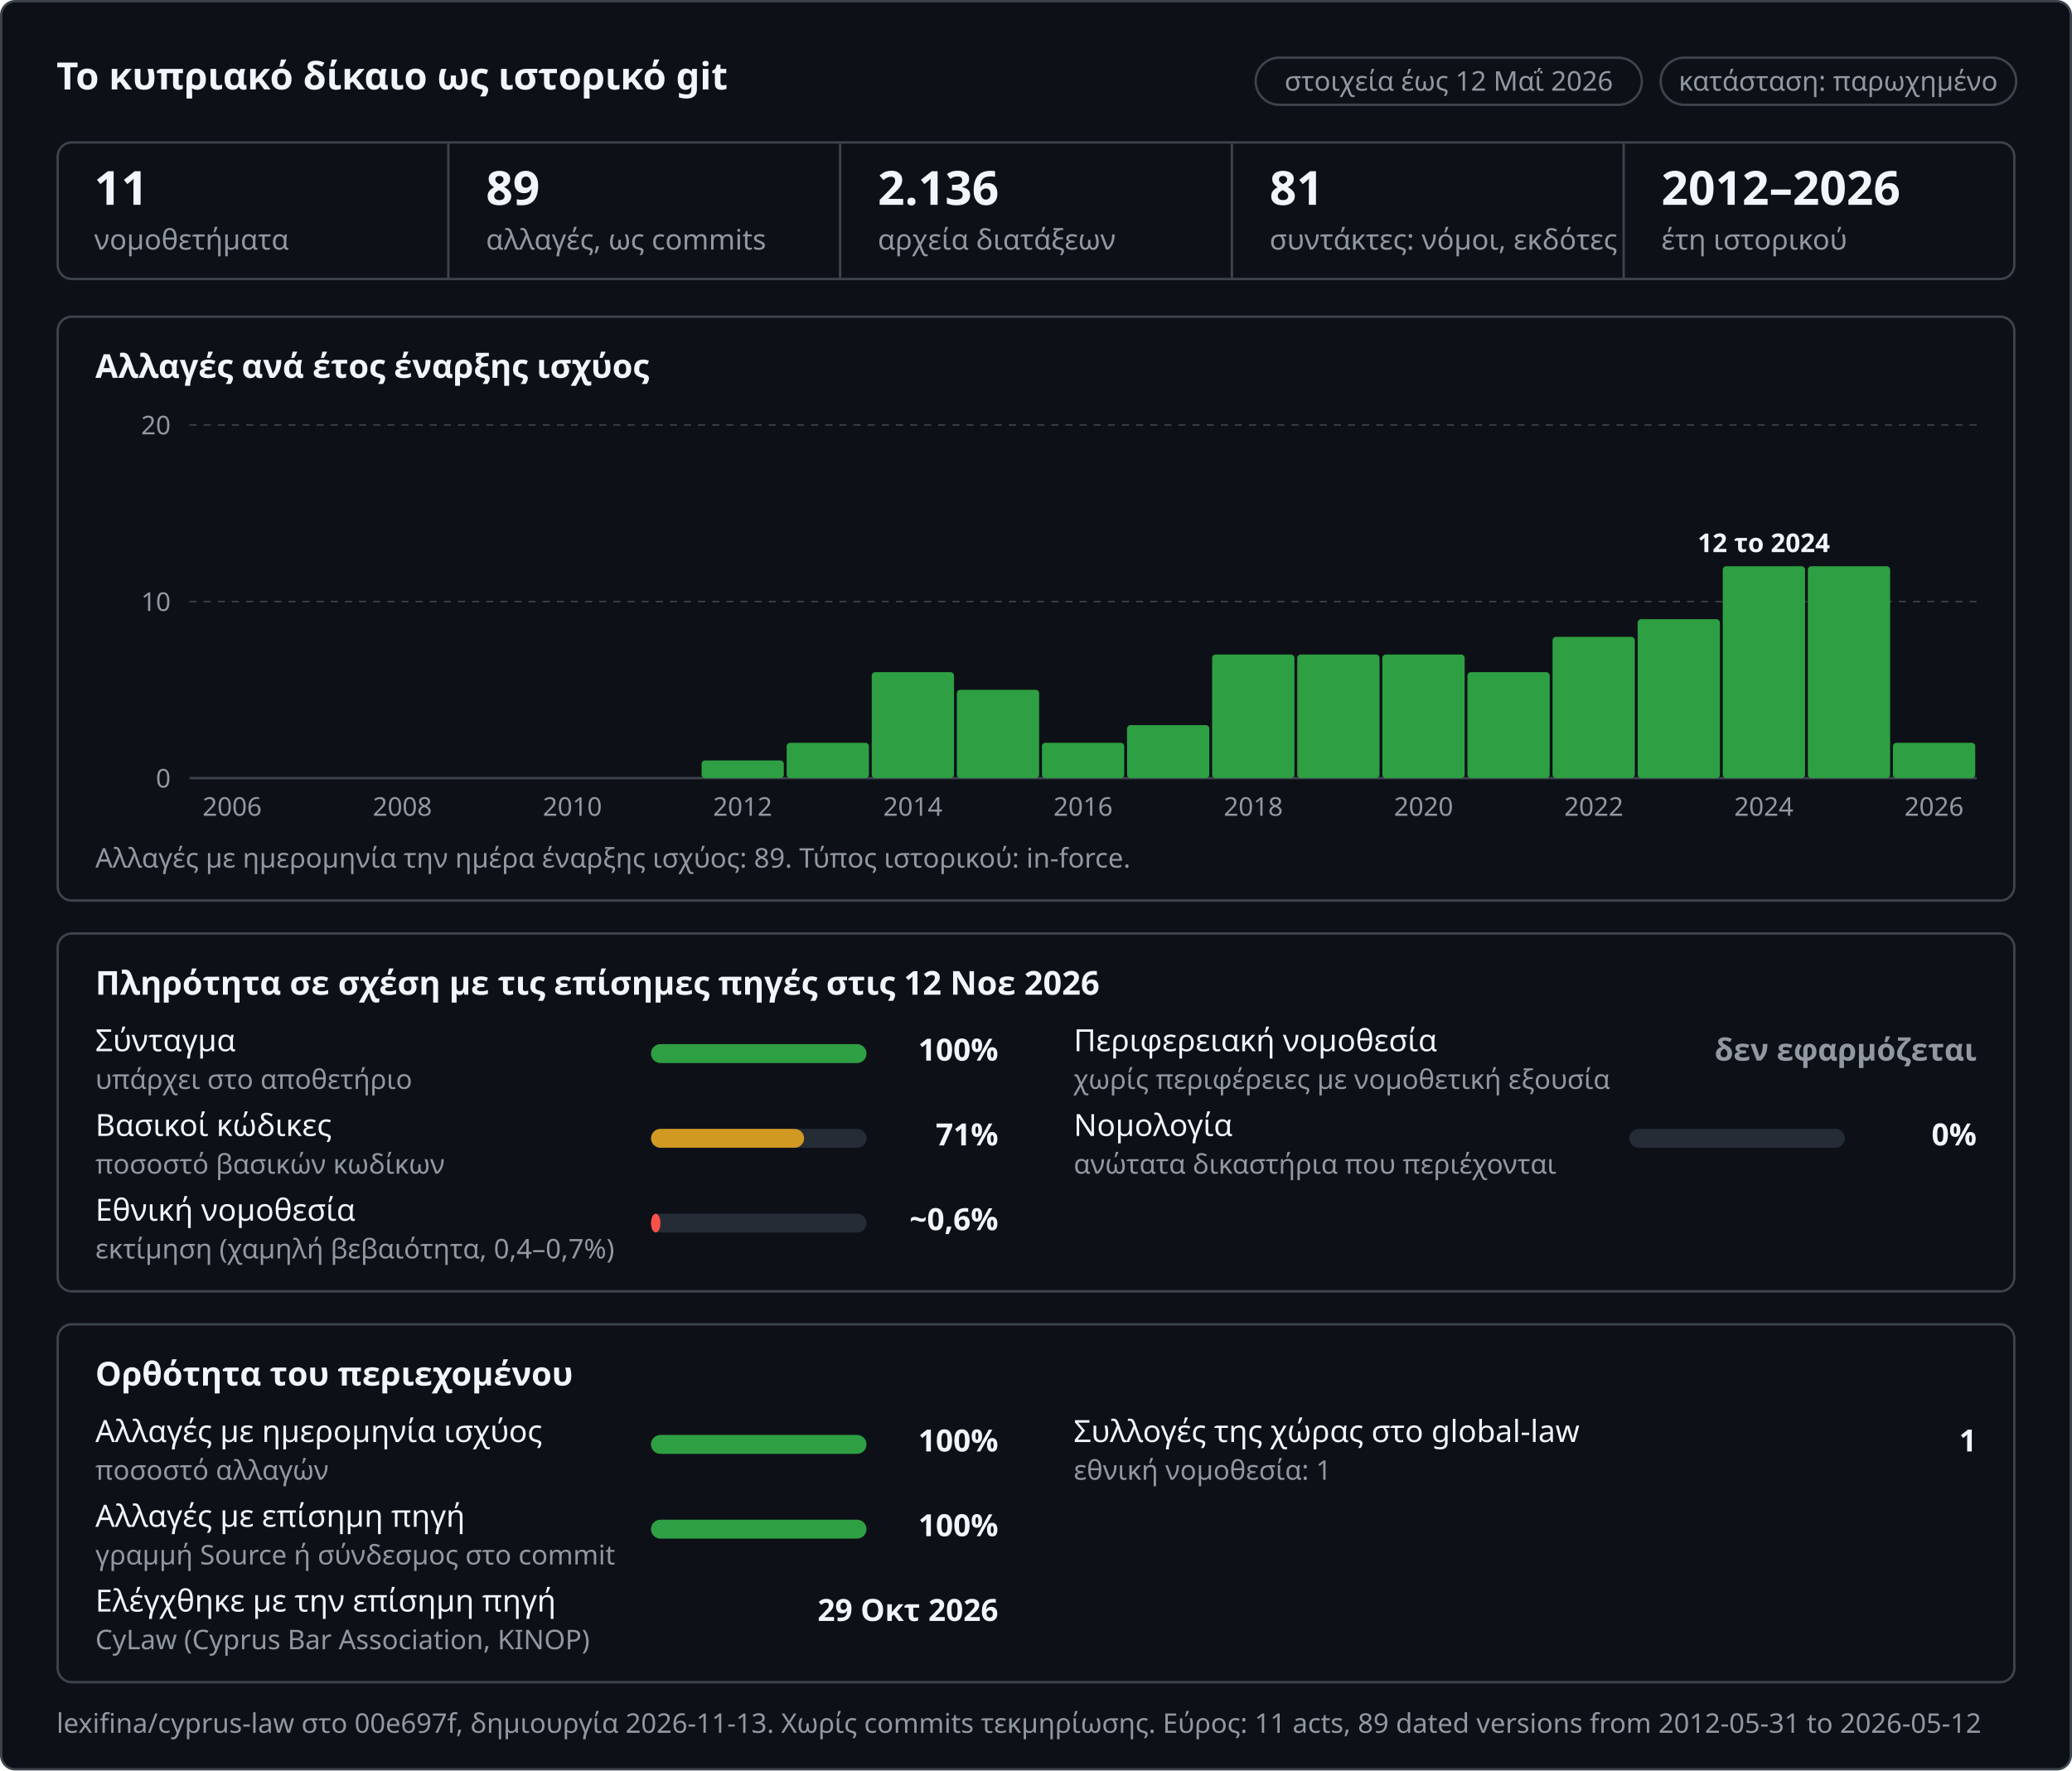
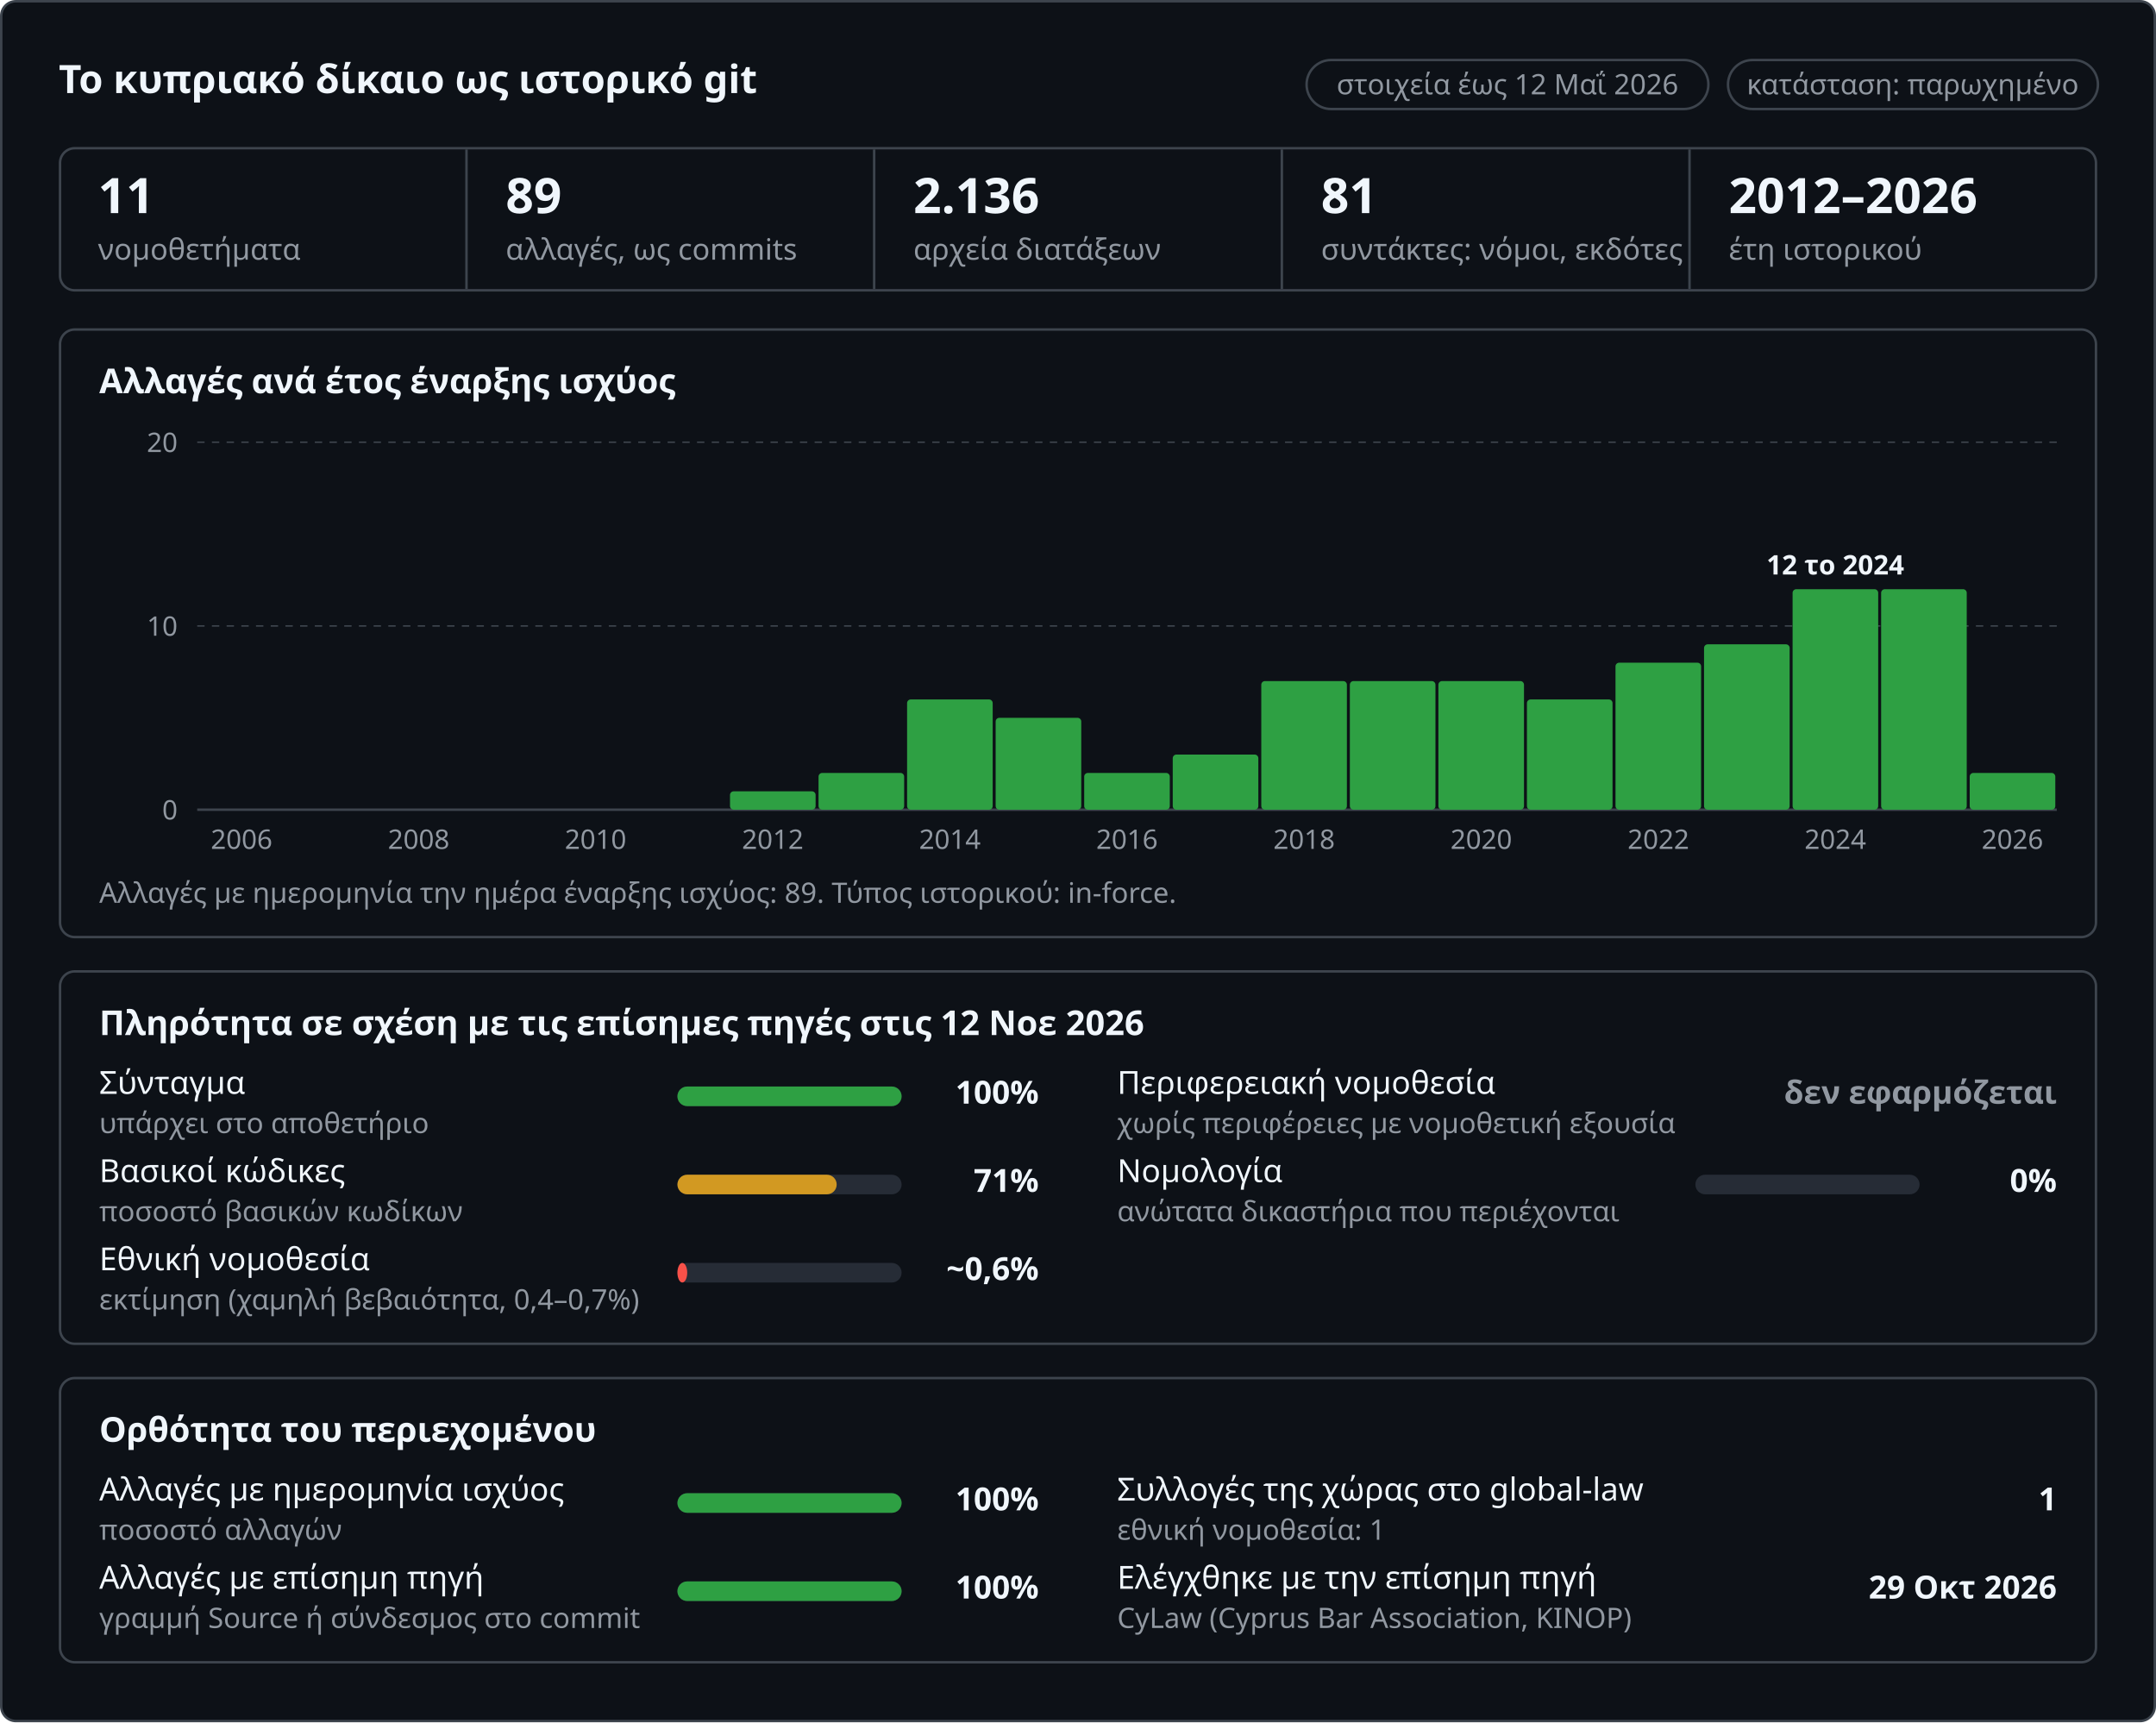
- <svg xmlns="http://www.w3.org/2000/svg" width="880" height="752" viewBox="0 0 880 752" font-family="-apple-system,BlinkMacSystemFont,Segoe UI,Noto Sans,Helvetica,Arial,sans-serif">
-   <rect x="0.5" y="0.5" width="879" height="751" rx="6" fill="#0d1117" stroke="#3d444d" />
+ <svg xmlns="http://www.w3.org/2000/svg" width="880" height="703" viewBox="0 0 880 703" font-family="-apple-system,BlinkMacSystemFont,Segoe UI,Noto Sans,Helvetica,Arial,sans-serif">
+   <rect x="0.5" y="0.5" width="879" height="702" rx="6" fill="#0d1117" stroke="#3d444d" />
  <text x="24" y="38" font-size="16" font-weight="600" fill="#f0f6fc">Το κυπριακό δίκαιο ως ιστορικό git</text>
  <rect x="533.3" y="24.5" width="164" height="20" rx="10" fill="none" stroke="#3d444d" />
  <text x="615.3" y="38.5" font-size="11.5" font-weight="500" text-anchor="middle" fill="#9198a1">στοιχεία έως 12 Μαΐ 2026</text>
  <rect x="705.3" y="24.5" width="151" height="20" rx="10" fill="none" stroke="#3d444d" />
  <text x="780.7" y="38.5" font-size="11.5" font-weight="500" text-anchor="middle" fill="#9198a1">κατάσταση: παρωχημένο</text>
  <rect x="24.5" y="60.5" width="831" height="58" rx="6" fill="#0d1117" stroke="#3d444d" />
  <text x="40.0" y="87" font-size="20" font-weight="600" fill="#f0f6fc">11</text>
  <text x="40.0" y="106" font-size="12" fill="#9198a1">νομοθετήματα</text>
  <line x1="190.4" y1="61" x2="190.4" y2="118" stroke="#3d444d" />
  <text x="206.4" y="87" font-size="20" font-weight="600" fill="#f0f6fc">89</text>
  <text x="206.4" y="106" font-size="12" fill="#9198a1">αλλαγές, ως commits</text>
  <line x1="356.8" y1="61" x2="356.8" y2="118" stroke="#3d444d" />
  <text x="372.8" y="87" font-size="20" font-weight="600" fill="#f0f6fc">2.136</text>
  <text x="372.8" y="106" font-size="12" fill="#9198a1">αρχεία διατάξεων</text>
  <line x1="523.2" y1="61" x2="523.2" y2="118" stroke="#3d444d" />
  <text x="539.2" y="87" font-size="20" font-weight="600" fill="#f0f6fc">81</text>
  <text x="539.2" y="106" font-size="12" fill="#9198a1" textLength="142" lengthAdjust="spacingAndGlyphs">συντάκτες: νόμοι, εκδότες</text>
  <line x1="689.6" y1="61" x2="689.6" y2="118" stroke="#3d444d" />
  <text x="705.6" y="87" font-size="20" font-weight="600" fill="#f0f6fc">2012–2026</text>
  <text x="705.6" y="106" font-size="12" fill="#9198a1">έτη ιστορικού</text>
  <rect x="24.5" y="134.5" width="831" height="248" rx="6" fill="#0d1117" stroke="#3d444d" />
  <text x="40.5" y="160.5" font-size="14" font-weight="600" fill="#f0f6fc">Αλλαγές ανά έτος έναρξης ισχύος</text>
  <line x1="80.5" y1="330.5" x2="839.5" y2="330.5" stroke="#3d444d" stroke-width="1" />
  <text x="72.5" y="334.5" font-size="11" text-anchor="end" fill="#9198a1">0</text>
  <line x1="80.5" y1="255.5" x2="839.5" y2="255.5" stroke="#3d444d" stroke-width="0.6" stroke-dasharray="3 3" />
  <text x="72.5" y="259.5" font-size="11" text-anchor="end" fill="#9198a1">10</text>
  <line x1="80.5" y1="180.5" x2="839.5" y2="180.5" stroke="#3d444d" stroke-width="0.6" stroke-dasharray="3 3" />
  <text x="72.5" y="184.5" font-size="11" text-anchor="end" fill="#9198a1">20</text>
  <text x="98.6" y="346.5" font-size="11" text-anchor="middle" fill="#9198a1">2006</text>
  <text x="170.9" y="346.5" font-size="11" text-anchor="middle" fill="#9198a1">2008</text>
  <text x="243.1" y="346.5" font-size="11" text-anchor="middle" fill="#9198a1">2010</text>
  <rect x="297.96" y="323.0" width="34.94" height="7.5" rx="1.5" fill="#2ea043" />
  <text x="315.4" y="346.5" font-size="11" text-anchor="middle" fill="#9198a1">2012</text>
  <rect x="334.10" y="315.5" width="34.94" height="15.0" rx="1.5" fill="#2ea043" />
  <rect x="370.24" y="285.5" width="34.94" height="45.0" rx="1.5" fill="#2ea043" />
  <text x="387.7" y="346.5" font-size="11" text-anchor="middle" fill="#9198a1">2014</text>
  <rect x="406.39" y="293.0" width="34.94" height="37.5" rx="1.5" fill="#2ea043" />
  <rect x="442.53" y="315.5" width="34.94" height="15.0" rx="1.5" fill="#2ea043" />
  <text x="460.0" y="346.5" font-size="11" text-anchor="middle" fill="#9198a1">2016</text>
  <rect x="478.67" y="308.0" width="34.94" height="22.5" rx="1.5" fill="#2ea043" />
  <rect x="514.81" y="278.0" width="34.94" height="52.5" rx="1.5" fill="#2ea043" />
  <text x="532.3" y="346.5" font-size="11" text-anchor="middle" fill="#9198a1">2018</text>
  <rect x="550.96" y="278.0" width="34.94" height="52.5" rx="1.5" fill="#2ea043" />
  <rect x="587.10" y="278.0" width="34.94" height="52.5" rx="1.5" fill="#2ea043" />
  <text x="604.6" y="346.5" font-size="11" text-anchor="middle" fill="#9198a1">2020</text>
  <rect x="623.24" y="285.5" width="34.94" height="45.0" rx="1.5" fill="#2ea043" />
  <rect x="659.39" y="270.5" width="34.94" height="60.0" rx="1.5" fill="#2ea043" />
  <text x="676.9" y="346.5" font-size="11" text-anchor="middle" fill="#9198a1">2022</text>
  <rect x="695.53" y="263.0" width="34.94" height="67.5" rx="1.5" fill="#2ea043" />
  <rect x="731.67" y="240.5" width="34.94" height="90.0" rx="1.5" fill="#2ea043" />
  <text x="749.1" y="346.5" font-size="11" text-anchor="middle" fill="#9198a1">2024</text>
  <text x="749.1" y="234.5" font-size="11" font-weight="600" text-anchor="middle" fill="#f0f6fc">12 το 2024</text>
  <rect x="767.81" y="240.5" width="34.94" height="90.0" rx="1.5" fill="#2ea043" />
  <rect x="803.96" y="315.5" width="34.94" height="15.0" rx="1.5" fill="#2ea043" />
  <text x="821.4" y="346.5" font-size="11" text-anchor="middle" fill="#9198a1">2026</text>
  <text x="40.5" y="368.5" font-size="11.5" fill="#9198a1">Αλλαγές με ημερομηνία την ημέρα έναρξης ισχύος: 89. Τύπος ιστορικού: in-force.</text>
  <rect x="24.5" y="396.5" width="831" height="152" rx="6" fill="#0d1117" stroke="#3d444d" />
  <text x="40.5" y="422.5" font-size="14" font-weight="600" fill="#f0f6fc">Πληρότητα σε σχέση με τις επίσημες πηγές στις 12 Νοε 2026</text>
  <text x="40.5" y="446.5" font-size="13" fill="#f0f6fc">Σύνταγμα</text>
  <text x="40.5" y="462.5" font-size="11.5" fill="#9198a1">υπάρχει στο αποθετήριο</text>
  <g>
    <rect x="276.5" y="443.5" width="91.5" height="8" rx="4" fill="#262c36" />
    <rect x="276.5" y="443.5" width="91.5" height="8" rx="4" fill="#2ea043" />
  </g>
  <text x="424.0" y="450.5" font-size="13" font-weight="600" text-anchor="end" fill="#f0f6fc">100%</text>
  <text x="40.5" y="482.5" font-size="13" fill="#f0f6fc">Βασικοί κώδικες</text>
  <text x="40.5" y="498.5" font-size="11.5" fill="#9198a1">ποσοστό βασικών κωδίκων</text>
  <g>
    <rect x="276.5" y="479.5" width="91.5" height="8" rx="4" fill="#262c36" />
    <rect x="276.5" y="479.5" width="65.0" height="8" rx="4" fill="#d29922" />
  </g>
  <text x="424.0" y="486.5" font-size="13" font-weight="600" text-anchor="end" fill="#f0f6fc">71%</text>
  <text x="40.5" y="518.5" font-size="13" fill="#f0f6fc">Εθνική νομοθεσία</text>
  <text x="40.5" y="534.5" font-size="11.5" fill="#9198a1">εκτίμηση (χαμηλή βεβαιότητα, 0,4–0,7%)</text>
  <g>
    <rect x="276.5" y="515.5" width="91.5" height="8" rx="4" fill="#262c36" />
    <rect x="276.5" y="515.5" width="4.0" height="8" rx="4" fill="#f85149" />
  </g>
  <text x="424.0" y="522.5" font-size="13" font-weight="600" text-anchor="end" fill="#f0f6fc">~0,6%</text>
  <text x="456.0" y="446.5" font-size="13" fill="#f0f6fc">Περιφερειακή νομοθεσία</text>
  <text x="456.0" y="462.5" font-size="11.5" fill="#9198a1">χωρίς περιφέρειες με νομοθετική εξουσία</text>
  <text x="839.5" y="450.5" font-size="13" font-weight="600" text-anchor="end" fill="#9198a1">δεν εφαρμόζεται</text>
  <text x="456.0" y="482.5" font-size="13" fill="#f0f6fc">Νομολογία</text>
  <text x="456.0" y="498.5" font-size="11.5" fill="#9198a1">ανώτατα δικαστήρια που περιέχονται</text>
  <g>
    <rect x="692.0" y="479.5" width="91.5" height="8" rx="4" fill="#262c36" />
  </g>
  <text x="839.5" y="486.5" font-size="13" font-weight="600" text-anchor="end" fill="#f0f6fc">0%</text>
-   <rect x="24.5" y="562.5" width="831" height="152" rx="6" fill="#0d1117" stroke="#3d444d" />
+   <rect x="24.5" y="562.5" width="831" height="116" rx="6" fill="#0d1117" stroke="#3d444d" />
  <text x="40.5" y="588.5" font-size="14" font-weight="600" fill="#f0f6fc">Ορθότητα του περιεχομένου</text>
  <text x="40.5" y="612.5" font-size="13" fill="#f0f6fc">Αλλαγές με ημερομηνία ισχύος</text>
  <text x="40.5" y="628.5" font-size="11.5" fill="#9198a1">ποσοστό αλλαγών</text>
  <g>
    <rect x="276.5" y="609.5" width="91.5" height="8" rx="4" fill="#262c36" />
    <rect x="276.5" y="609.5" width="91.5" height="8" rx="4" fill="#2ea043" />
  </g>
  <text x="424.0" y="616.5" font-size="13" font-weight="600" text-anchor="end" fill="#f0f6fc">100%</text>
  <text x="40.5" y="648.5" font-size="13" fill="#f0f6fc">Αλλαγές με επίσημη πηγή</text>
  <text x="40.5" y="664.5" font-size="11.5" fill="#9198a1">γραμμή Source ή σύνδεσμος στο commit</text>
  <g>
    <rect x="276.5" y="645.5" width="91.5" height="8" rx="4" fill="#262c36" />
    <rect x="276.5" y="645.5" width="91.5" height="8" rx="4" fill="#2ea043" />
  </g>
  <text x="424.0" y="652.5" font-size="13" font-weight="600" text-anchor="end" fill="#f0f6fc">100%</text>
-   <text x="40.5" y="684.5" font-size="13" fill="#f0f6fc">Ελέγχθηκε με την επίσημη πηγή</text>
-   <text x="40.5" y="700.5" font-size="11.5" fill="#9198a1">CyLaw (Cyprus Bar Association, KINOP)</text>
-   <text x="424.0" y="688.5" font-size="13" font-weight="600" text-anchor="end" fill="#f0f6fc">29 Οκτ 2026</text>
  <text x="456.0" y="612.5" font-size="13" fill="#f0f6fc">Συλλογές της χώρας στο global-law</text>
  <text x="456.0" y="628.5" font-size="11.5" fill="#9198a1">εθνική νομοθεσία: 1</text>
  <text x="839.5" y="616.5" font-size="13" font-weight="600" text-anchor="end" fill="#f0f6fc">1</text>
-   <text x="24" y="736" font-size="11.5" fill="#9198a1">lexifina/cyprus-law στο 00e697f, δημιουργία 2026-11-13. Χωρίς commits τεκμηρίωσης. Εύρος: 11 acts, 89 dated versions from 2012-05-31 to 2026-05-12</text>
+   <text x="456.0" y="648.5" font-size="13" fill="#f0f6fc">Ελέγχθηκε με την επίσημη πηγή</text>
+   <text x="456.0" y="664.5" font-size="11.5" fill="#9198a1">CyLaw (Cyprus Bar Association, KINOP)</text>
+   <text x="839.5" y="652.5" font-size="13" font-weight="600" text-anchor="end" fill="#f0f6fc">29 Οκτ 2026</text>
</svg>
